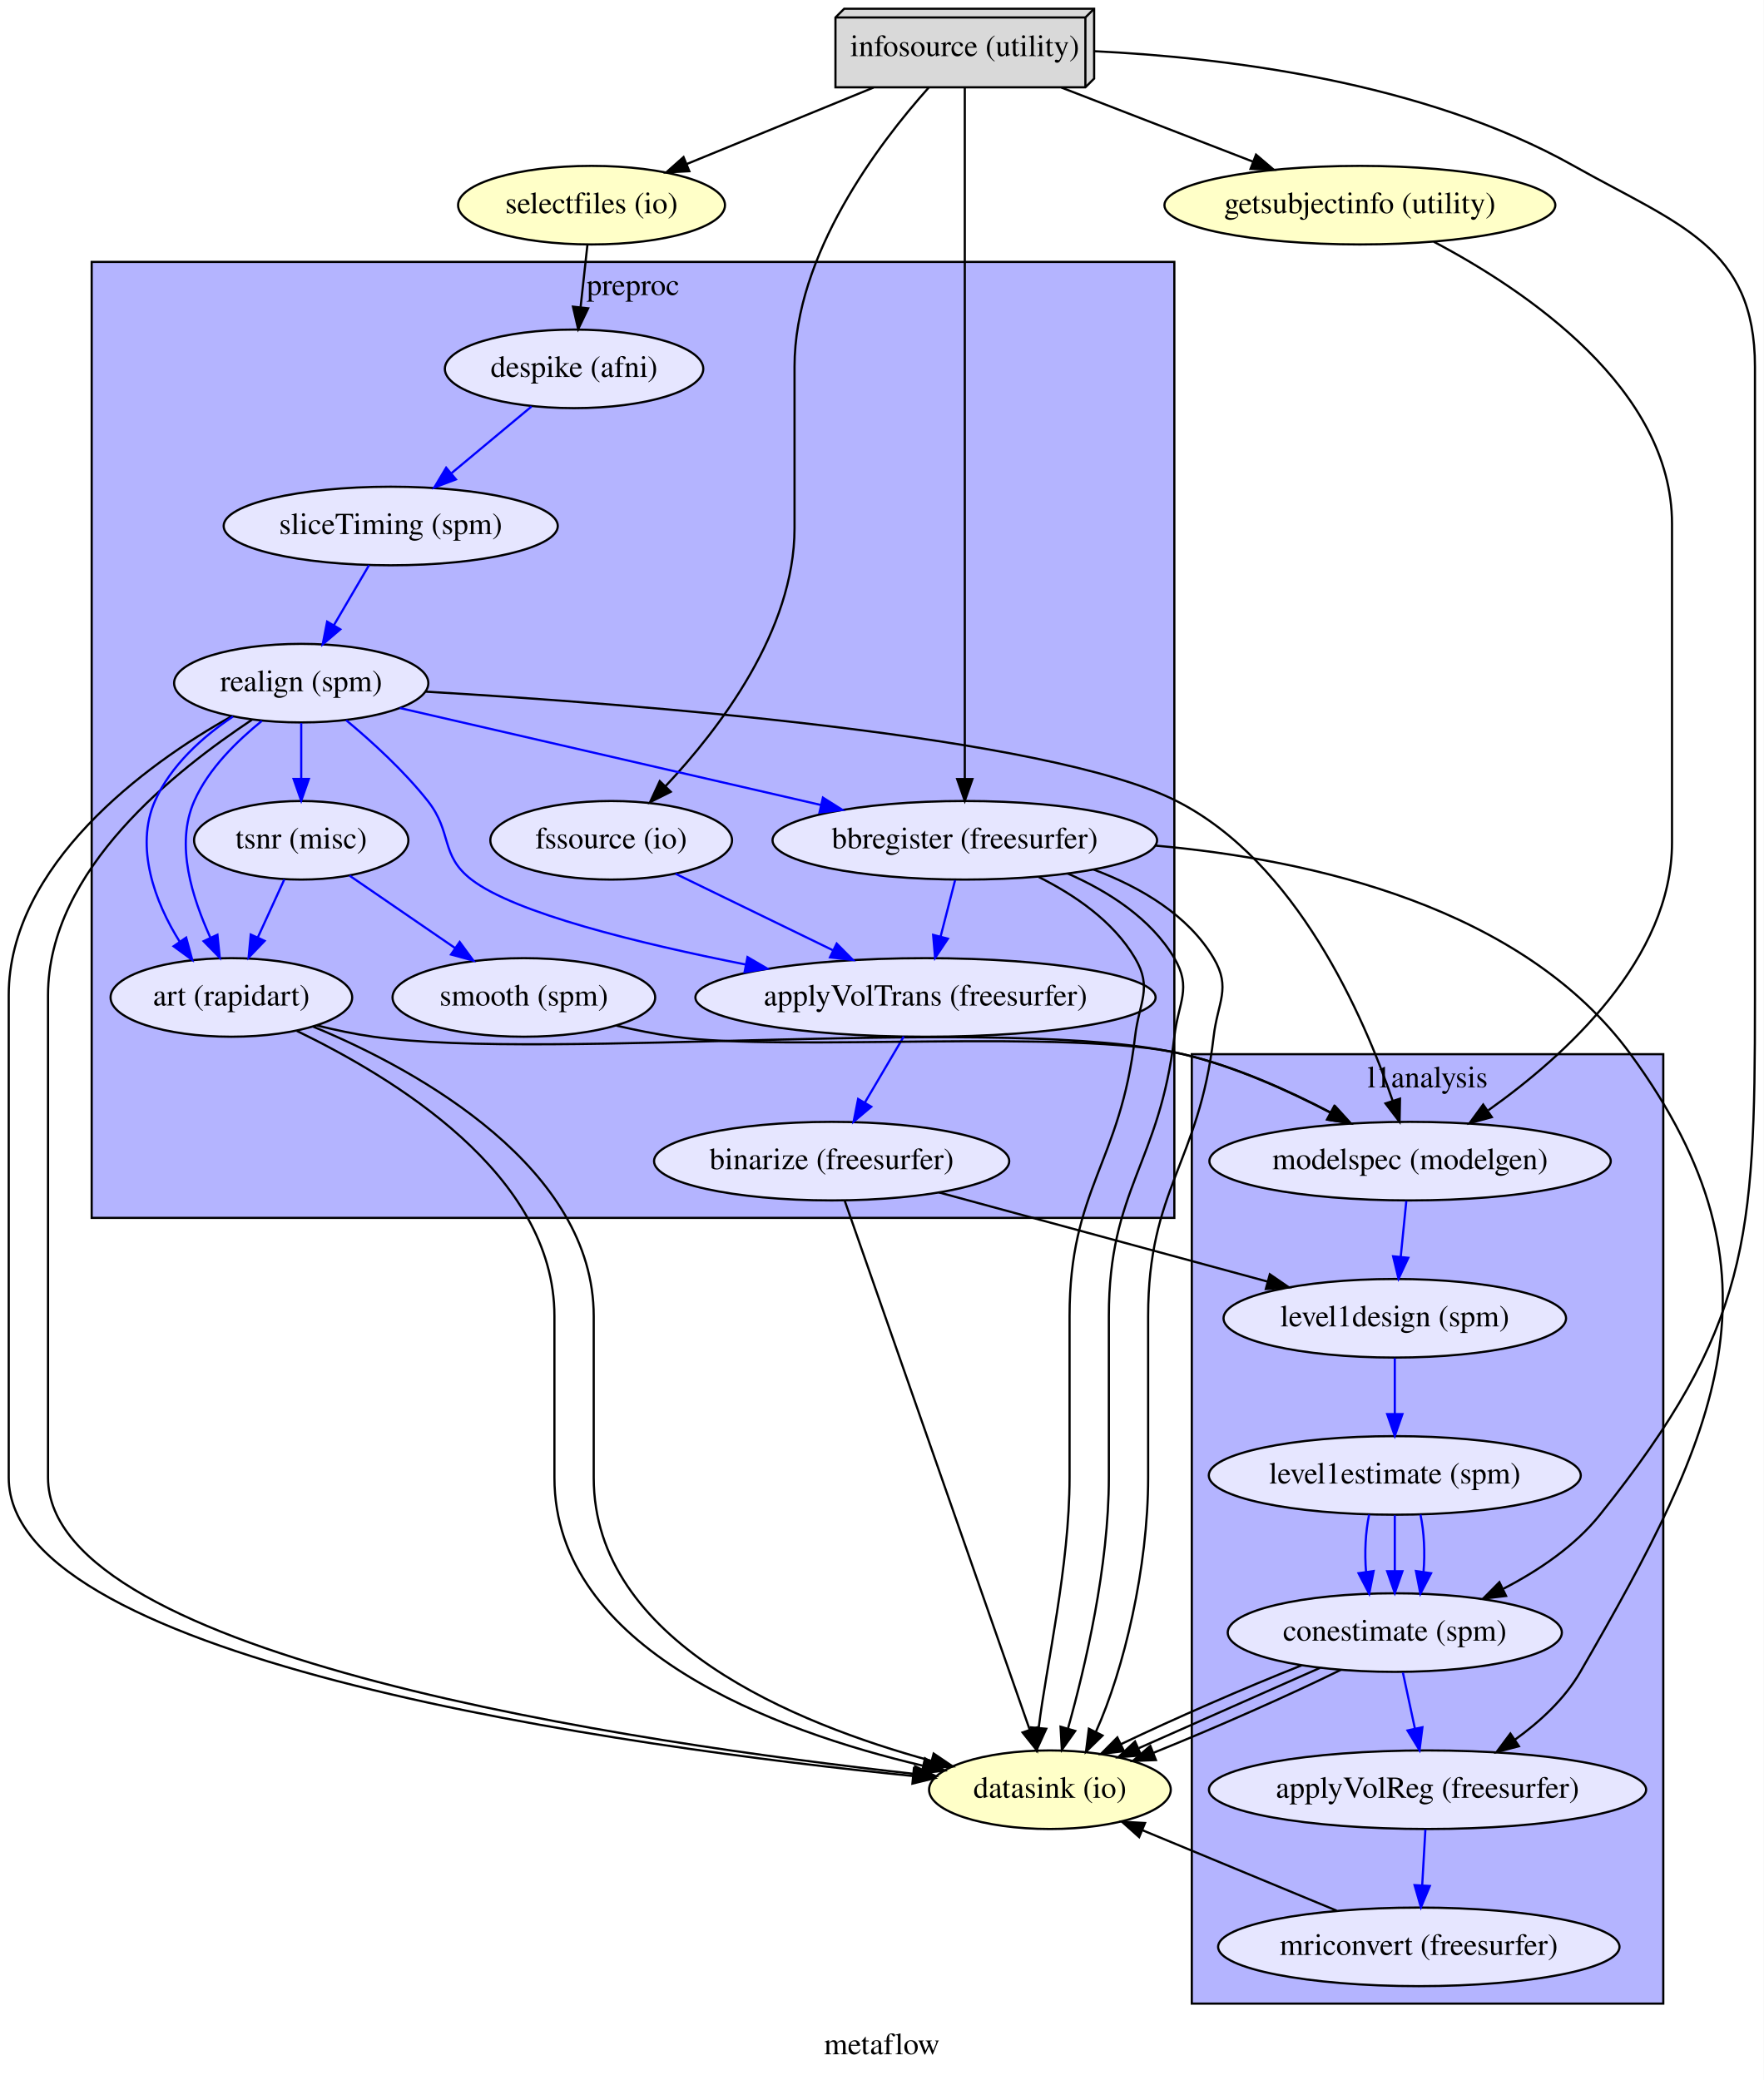
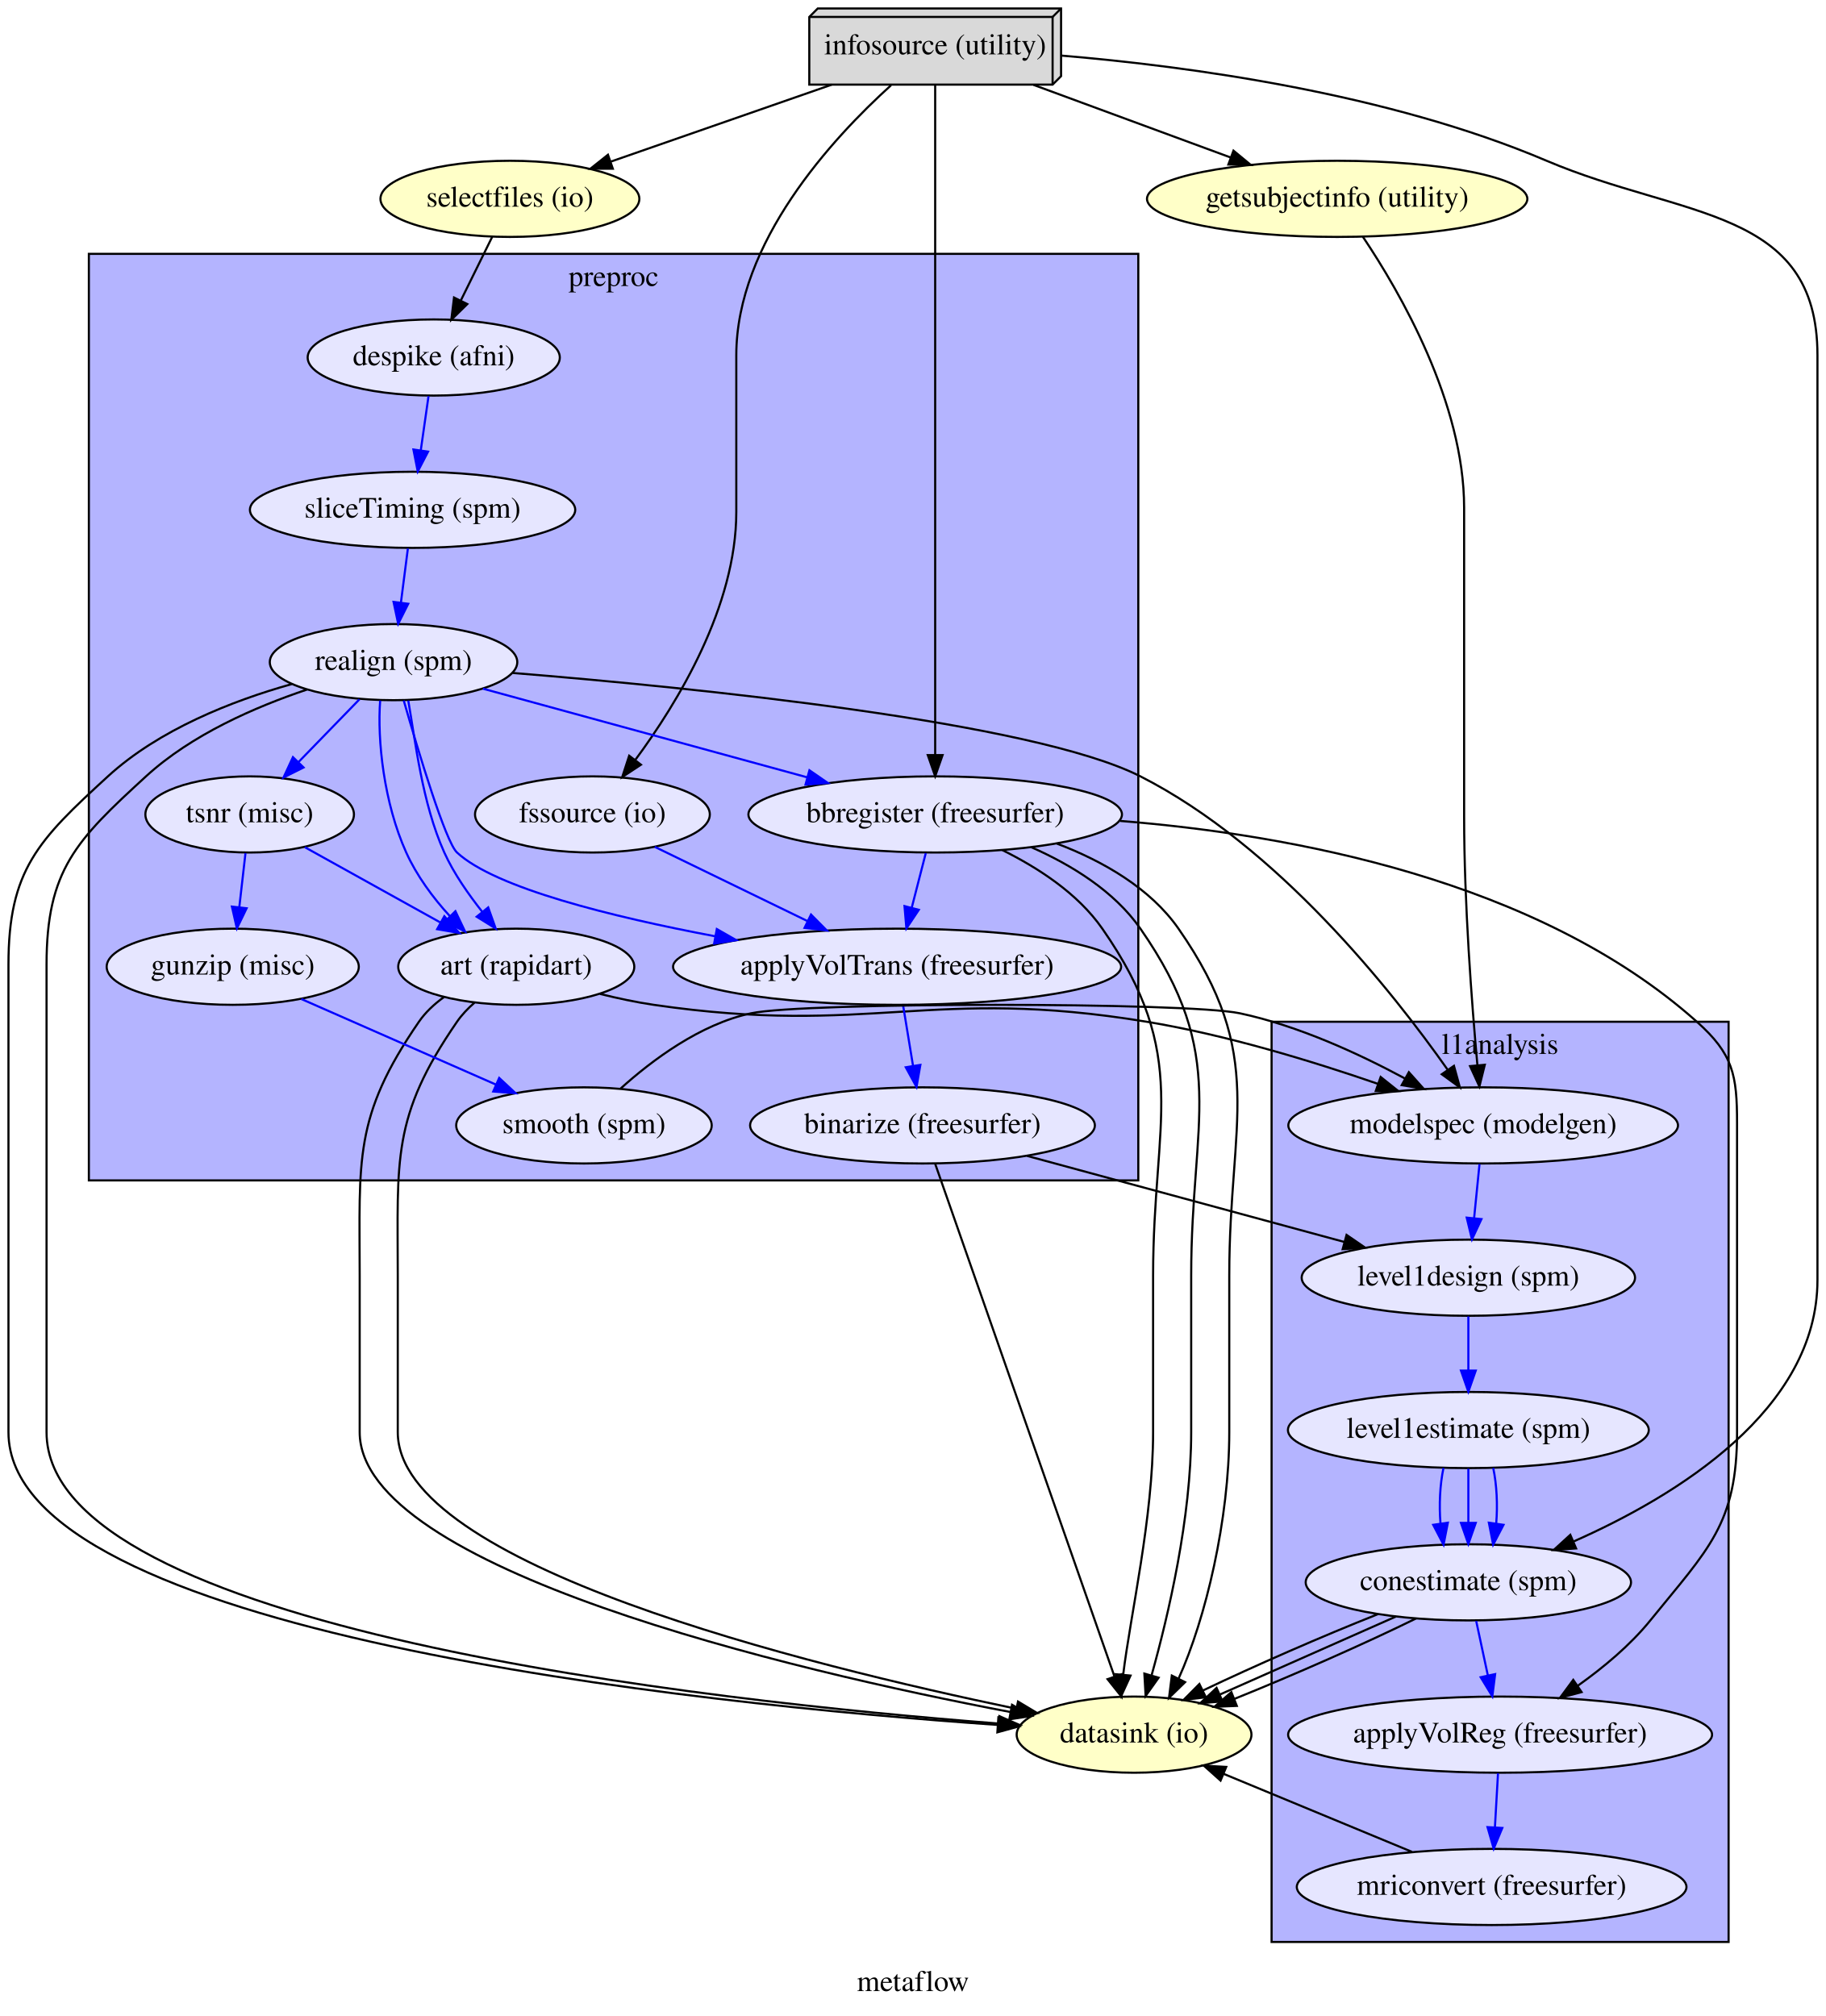
- <svg xmlns="http://www.w3.org/2000/svg" width="808pt" height="953pt" viewBox="0.00 0.00 808.00 953.00">
+ <svg xmlns="http://www.w3.org/2000/svg" width="863pt" height="953pt" viewBox="0.00 0.00 863.00 953.00">
  <g id="graph0" class="graph" transform="scale(1 1) rotate(0) translate(4 949)">
-     <polygon fill="white" stroke="none" points="-4,4 -4,-949 804,-949 804,4 -4,4" />
-     <text text-anchor="middle" x="400" y="-7.8" font-family="Times,serif" font-size="14.00">metaflow</text>
+     <polygon fill="white" stroke="none" points="-4,4 -4,-949 859,-949 859,4 -4,4" />
+     <text text-anchor="middle" x="427.5" y="-7.8" font-family="Times,serif" font-size="14.00">metaflow</text>
    <g id="clust1" class="cluster">
      <polygon fill="#b4b4ff" stroke="black" points="38,-391 38,-829 534,-829 534,-391 38,-391" />
      <text text-anchor="middle" x="286" y="-813.8" font-family="Times,serif" font-size="14.00">preproc</text>
    </g>
    <g id="clust2" class="cluster">
-       <polygon fill="#b4b4ff" stroke="black" points="542,-31 542,-466 758,-466 758,-31 542,-31" />
-       <text text-anchor="middle" x="650" y="-450.8" font-family="Times,serif" font-size="14.00">l1analysis</text>
+       <polygon fill="#b4b4ff" stroke="black" points="597,-31 597,-466 813,-466 813,-31 597,-31" />
+       <text text-anchor="middle" x="705" y="-450.8" font-family="Times,serif" font-size="14.00">l1analysis</text>
    </g>
    <g id="node1" class="node">
-       <polygon fill="#d9d9d9" stroke="black" points="497.25,-945 382.75,-945 378.75,-941 378.75,-909 493.25,-909 497.25,-913 497.25,-945" />
-       <polyline fill="none" stroke="black" points="493.25,-941 378.75,-941 " />
-       <polyline fill="none" stroke="black" points="493.25,-941 493.25,-909 " />
-       <polyline fill="none" stroke="black" points="493.25,-941 497.25,-945 " />
+       <polygon fill="#d9d9d9" stroke="black" points="497.5,-945 382.5,-945 378.5,-941 378.5,-909 493.5,-909 497.5,-913 497.5,-945" />
+       <polyline fill="none" stroke="black" points="493.5,-941 378.5,-941 " />
+       <polyline fill="none" stroke="black" points="493.5,-941 493.5,-909 " />
+       <polyline fill="none" stroke="black" points="493.5,-941 497.5,-945 " />
      <text text-anchor="middle" x="438" y="-923.3" font-family="Times,serif" font-size="14.00">infosource (utility)</text>
    </g>
    <g id="node2" class="node">
-       <ellipse fill="#ffffc8" stroke="black" cx="619" cy="-855" rx="89.538" ry="18" />
-       <text text-anchor="middle" x="619" y="-851.3" font-family="Times,serif" font-size="14.00">getsubjectinfo (utility)</text>
+       <ellipse fill="#ffffc8" stroke="black" cx="237" cy="-855" rx="61.189" ry="18" />
+       <text text-anchor="middle" x="237" y="-851.3" font-family="Times,serif" font-size="14.00">selectfiles (io)</text>
    </g>
    <g id="edge1" class="edge">
-       <path fill="none" stroke="black" d="M482.278,-908.876C508.866,-898.593 542.729,-885.497 570.103,-874.91" />
-       <polygon fill="black" stroke="black" points="571.428,-878.151 579.492,-871.279 568.903,-871.622 571.428,-878.151" />
+       <path fill="none" stroke="black" d="M389.087,-908.966C357.283,-897.89 316.023,-883.521 284.504,-872.544" />
+       <polygon fill="black" stroke="black" points="285.652,-869.237 275.057,-869.254 283.349,-875.848 285.652,-869.237" />
    </g>
    <g id="node3" class="node">
-       <ellipse fill="#ffffc8" stroke="black" cx="267" cy="-855" rx="61.142" ry="18" />
-       <text text-anchor="middle" x="267" y="-851.3" font-family="Times,serif" font-size="14.00">selectfiles (io)</text>
+       <ellipse fill="#ffffc8" stroke="black" cx="628" cy="-855" rx="89.885" ry="18" />
+       <text text-anchor="middle" x="628" y="-851.3" font-family="Times,serif" font-size="14.00">getsubjectinfo (utility)</text>
    </g>
    <g id="edge2" class="edge">
-       <path fill="none" stroke="black" d="M396.169,-908.876C370.191,-898.242 336.861,-884.598 310.565,-873.833" />
-       <polygon fill="black" stroke="black" points="311.802,-870.558 301.221,-870.009 309.15,-877.036 311.802,-870.558" />
+       <path fill="none" stroke="black" d="M484.479,-908.876C512.709,-898.476 548.751,-885.197 577.655,-874.548" />
+       <polygon fill="black" stroke="black" points="578.988,-877.787 587.162,-871.046 576.568,-871.219 578.988,-877.787" />
    </g>
    <g id="node8" class="node">
-       <ellipse fill="#e6e6ff" stroke="black" cx="438" cy="-564" rx="88.089" ry="18" />
+       <ellipse fill="#e6e6ff" stroke="black" cx="276" cy="-564" rx="55.491" ry="18" />
+       <text text-anchor="middle" x="276" y="-560.3" font-family="Times,serif" font-size="14.00">fssource (io)</text>
+     </g>
+     <g id="edge25" class="edge">
+       <path fill="none" stroke="black" d="M417.138,-908.692C389.445,-883.643 344,-834.401 344,-781 344,-781 344,-781 344,-707 344,-662.357 316.322,-616.88 296.283,-589.803" />
+       <polygon fill="black" stroke="black" points="298.937,-587.512 290.09,-581.683 293.371,-591.757 298.937,-587.512" />
+     </g>
+     <g id="node12" class="node">
+       <ellipse fill="#e6e6ff" stroke="black" cx="438" cy="-564" rx="88.284" ry="18" />
      <text text-anchor="middle" x="438" y="-560.3" font-family="Times,serif" font-size="14.00">bbregister (freesurfer)</text>
    </g>
-     <g id="edge38" class="edge">
+     <g id="edge24" class="edge">
      <path fill="none" stroke="black" d="M438,-908.591C438,-881.368 438,-827.068 438,-781 438,-781 438,-781 438,-707 438,-666.996 438,-620.653 438,-592.08" />
      <polygon fill="black" stroke="black" points="441.5,-592.049 438,-582.049 434.5,-592.049 441.5,-592.049" />
    </g>
+     <g id="node19" class="node">
+       <ellipse fill="#e6e6ff" stroke="black" cx="690" cy="-201" rx="76.887" ry="18" />
+       <text text-anchor="middle" x="690" y="-197.3" font-family="Times,serif" font-size="14.00">conestimate (spm)</text>
+     </g>
+     <g id="edge23" class="edge">
+       <path fill="none" stroke="black" d="M497.758,-922.711C557.784,-917.669 651.899,-904.955 727,-873 791.466,-845.57 855,-851.059 855,-781 855,-781 855,-781 855,-344 855,-282.527 788.389,-241.845 739.813,-220.351" />
+       <polygon fill="black" stroke="black" points="740.934,-217.023 730.364,-216.307 738.18,-223.459 740.934,-217.023" />
+     </g>
+     <g id="node5" class="node">
+       <ellipse fill="#e6e6ff" stroke="black" cx="201" cy="-780" rx="59.59" ry="18" />
+       <text text-anchor="middle" x="201" y="-776.3" font-family="Times,serif" font-size="14.00">despike (afni)</text>
+     </g>
+     <g id="edge43" class="edge">
+       <path fill="none" stroke="black" d="M228.65,-837.069C224.243,-828.132 218.74,-816.972 213.806,-806.968" />
+       <polygon fill="black" stroke="black" points="216.866,-805.26 209.304,-797.839 210.588,-808.356 216.866,-805.26" />
+     </g>
+     <g id="node16" class="node">
+       <ellipse fill="#e6e6ff" stroke="black" cx="697" cy="-417" rx="92.084" ry="18" />
+       <text text-anchor="middle" x="697" y="-413.3" font-family="Times,serif" font-size="14.00">modelspec (modelgen)</text>
+     </g>
+     <g id="edge44" class="edge">
+       <path fill="none" stroke="black" d="M640.142,-837.086C657.674,-810.953 688,-758.583 688,-709 688,-709 688,-709 688,-563 688,-522.072 691.616,-474.771 694.264,-445.62" />
+       <polygon fill="black" stroke="black" points="697.775,-445.671 695.222,-435.388 690.805,-445.018 697.775,-445.671" />
+     </g>
+     <g id="node4" class="node">
+       <ellipse fill="#ffffc8" stroke="black" cx="532" cy="-129" rx="55.491" ry="18" />
+       <text text-anchor="middle" x="532" y="-125.3" font-family="Times,serif" font-size="14.00">datasink (io)</text>
+     </g>
+     <g id="node6" class="node">
+       <ellipse fill="#e6e6ff" stroke="black" cx="191" cy="-708" rx="76.887" ry="18" />
+       <text text-anchor="middle" x="191" y="-704.3" font-family="Times,serif" font-size="14.00">sliceTiming (spm)</text>
+     </g>
+     <g id="edge3" class="edge">
+       <path fill="none" stroke="#0000ff" d="M198.528,-761.697C197.426,-753.983 196.102,-744.712 194.873,-736.112" />
+       <polygon fill="#0000ff" stroke="#0000ff" points="198.323,-735.509 193.443,-726.104 191.393,-736.499 198.323,-735.509" />
+     </g>
+     <g id="node7" class="node">
+       <ellipse fill="#e6e6ff" stroke="black" cx="182" cy="-636" rx="58.49" ry="18" />
+       <text text-anchor="middle" x="182" y="-632.3" font-family="Times,serif" font-size="14.00">realign (spm)</text>
+     </g>
+     <g id="edge4" class="edge">
+       <path fill="none" stroke="#0000ff" d="M188.775,-689.697C187.783,-681.983 186.592,-672.712 185.486,-664.112" />
+       <polygon fill="#0000ff" stroke="#0000ff" points="188.946,-663.576 184.199,-654.104 182.003,-664.469 188.946,-663.576" />
+     </g>
+     <g id="edge35" class="edge">
+       <path fill="none" stroke="black" d="M133.863,-625.612C105.626,-617.694 71.063,-604.04 47,-582 14.013,-551.786 0,-537.732 0,-493 0,-493 0,-493 0,-272 0,-176.999 325.457,-143.516 467.314,-133.613" />
+       <polygon fill="black" stroke="black" points="467.871,-137.083 477.611,-132.913 467.396,-130.099 467.871,-137.083" />
+     </g>
+     <g id="edge36" class="edge">
+       <path fill="none" stroke="black" d="M141.038,-623.012C116.697,-614.826 86.613,-601.796 65,-582 32.013,-551.786 18,-537.732 18,-493 18,-493 18,-493 18,-272 18,-178.949 330.23,-144.917 468.045,-134.253" />
+       <polygon fill="black" stroke="black" points="468.349,-137.74 478.057,-133.495 467.821,-130.76 468.349,-137.74" />
+     </g>
+     <g id="node9" class="node">
+       <ellipse fill="#e6e6ff" stroke="black" cx="114" cy="-564" rx="49.291" ry="18" />
+       <text text-anchor="middle" x="114" y="-560.3" font-family="Times,serif" font-size="14.00">tsnr (misc)</text>
+     </g>
+     <g id="edge7" class="edge">
+       <path fill="none" stroke="#0000ff" d="M165.885,-618.411C157.332,-609.606 146.667,-598.628 137.236,-588.919" />
+       <polygon fill="#0000ff" stroke="#0000ff" points="139.478,-586.204 129.999,-581.47 134.457,-591.082 139.478,-586.204" />
+     </g>
+     <g id="node10" class="node">
+       <ellipse fill="#e6e6ff" stroke="black" cx="240" cy="-492" rx="55.79" ry="18" />
+       <text text-anchor="middle" x="240" y="-488.3" font-family="Times,serif" font-size="14.00">art (rapidart)</text>
+     </g>
+     <g id="edge8" class="edge">
+       <path fill="none" stroke="#0000ff" d="M175.687,-617.852C174.24,-599.358 177.421,-569.419 188,-546 192.905,-535.143 200.59,-524.638 208.66,-515.884" />
+       <polygon fill="#0000ff" stroke="#0000ff" points="211.245,-518.247 215.791,-508.677 206.269,-513.324 211.245,-518.247" />
+     </g>
+     <g id="edge9" class="edge">
+       <path fill="none" stroke="#0000ff" d="M188.954,-617.852C192.24,-599.358 195.421,-569.419 206,-546 210.536,-535.958 217.452,-526.217 223.987,-517.884" />
+       <polygon fill="#0000ff" stroke="#0000ff" points="226.742,-520.044 230.294,-510.062 221.293,-515.65 226.742,-520.044" />
+     </g>
+     <g id="edge5" class="edge">
+       <path fill="none" stroke="#0000ff" d="M224.273,-623.441C266.037,-612.021 330.335,-594.44 377.503,-581.542" />
+       <polygon fill="#0000ff" stroke="#0000ff" points="378.571,-584.879 387.294,-578.865 376.725,-578.127 378.571,-584.879" />
+     </g>
+     <g id="node13" class="node">
+       <ellipse fill="#e6e6ff" stroke="black" cx="420" cy="-492" rx="105.881" ry="18" />
+       <text text-anchor="middle" x="420" y="-488.3" font-family="Times,serif" font-size="14.00">applyVolTrans (freesurfer)</text>
+     </g>
+     <g id="edge6" class="edge">
+       <path fill="none" stroke="#0000ff" d="M186.823,-617.851C193.833,-593.43 206.589,-551.016 212,-546 230.088,-529.23 285.089,-515.632 333.989,-506.409" />
+       <polygon fill="#0000ff" stroke="#0000ff" points="334.795,-509.82 343.995,-504.566 333.527,-502.936 334.795,-509.82" />
+     </g>
+     <g id="edge30" class="edge">
+       <path fill="none" stroke="black" d="M238.352,-630.883C324.486,-623.868 484.245,-607.8 535,-582 599.736,-549.093 654.091,-480.442 680.257,-443.25" />
+       <polygon fill="black" stroke="black" points="683.19,-445.162 685.998,-434.946 677.432,-441.181 683.19,-445.162" />
+     </g>
+     <g id="edge10" class="edge">
+       <path fill="none" stroke="#0000ff" d="M305.488,-548.666C326.244,-538.576 354.343,-524.917 377.511,-513.654" />
+       <polygon fill="#0000ff" stroke="#0000ff" points="379.311,-516.671 386.775,-509.151 376.251,-510.375 379.311,-516.671" />
+     </g>
+     <g id="edge11" class="edge">
+       <path fill="none" stroke="#0000ff" d="M140.107,-548.496C158.61,-538.217 183.668,-524.296 204.057,-512.968" />
+       <polygon fill="#0000ff" stroke="#0000ff" points="206.015,-515.884 213.057,-507.968 202.615,-509.765 206.015,-515.884" />
+     </g>
    <g id="node11" class="node">
-       <ellipse fill="#e6e6ff" stroke="black" cx="276" cy="-564" rx="55.368" ry="18" />
-       <text text-anchor="middle" x="276" y="-560.3" font-family="Times,serif" font-size="14.00">fssource (io)</text>
-     </g>
-     <g id="edge39" class="edge">
-       <path fill="none" stroke="black" d="M421.458,-908.854C398.562,-883.236 360,-832.453 360,-781 360,-781 360,-781 360,-707 360,-660.074 325.599,-615.054 300.826,-588.719" />
-       <polygon fill="black" stroke="black" points="303.287,-586.228 293.814,-581.482 298.26,-591.1 303.287,-586.228" />
-     </g>
-     <g id="node18" class="node">
-       <ellipse fill="#e6e6ff" stroke="black" cx="635" cy="-201" rx="76.539" ry="18" />
-       <text text-anchor="middle" x="635" y="-197.3" font-family="Times,serif" font-size="14.00">conestimate (spm)</text>
+       <ellipse fill="#e6e6ff" stroke="black" cx="106" cy="-492" rx="59.59" ry="18" />
+       <text text-anchor="middle" x="106" y="-488.3" font-family="Times,serif" font-size="14.00">gunzip (misc)</text>
+     </g>
+     <g id="edge12" class="edge">
+       <path fill="none" stroke="#0000ff" d="M112.022,-545.697C111.141,-537.983 110.081,-528.712 109.099,-520.112" />
+       <polygon fill="#0000ff" stroke="#0000ff" points="112.568,-519.642 107.955,-510.104 105.613,-520.437 112.568,-519.642" />
    </g>
    <g id="edge37" class="edge">
-       <path fill="none" stroke="black" d="M497.269,-925.542C556.445,-922.702 648.24,-911.665 717,-873 765.001,-846.008 800,-836.07 800,-781 800,-781 800,-781 800,-491 800,-381.467 797.431,-340.526 729,-255 717.455,-240.57 700.85,-229.392 684.8,-221.101" />
-       <polygon fill="black" stroke="black" points="685.979,-217.783 675.456,-216.551 682.914,-224.076 685.979,-217.783" />
-     </g>
-     <g id="node15" class="node">
-       <ellipse fill="#e6e6ff" stroke="black" cx="642" cy="-417" rx="91.939" ry="18" />
-       <text text-anchor="middle" x="642" y="-413.3" font-family="Times,serif" font-size="14.00">modelspec (modelgen)</text>
-     </g>
-     <g id="edge36" class="edge">
-       <path fill="none" stroke="black" d="M652.889,-838.22C695.176,-815.913 762,-770.873 762,-709 762,-709 762,-709 762,-563 762,-509.682 713.248,-465.424 677.892,-440.338" />
-       <polygon fill="black" stroke="black" points="679.452,-437.163 669.23,-434.379 675.485,-442.93 679.452,-437.163" />
-     </g>
-     <g id="node5" class="node">
-       <ellipse fill="#e6e6ff" stroke="black" cx="259" cy="-780" rx="59.194" ry="18" />
-       <text text-anchor="middle" x="259" y="-776.3" font-family="Times,serif" font-size="14.00">despike (afni)</text>
-     </g>
-     <g id="edge22" class="edge">
-       <path fill="none" stroke="black" d="M265.104,-836.7C264.178,-828.245 263.04,-817.869 262,-808.373" />
-       <polygon fill="black" stroke="black" points="265.451,-807.735 260.882,-798.176 258.493,-808.498 265.451,-807.735" />
-     </g>
-     <g id="node4" class="node">
-       <ellipse fill="#ffffc8" stroke="black" cx="477" cy="-129" rx="55.368" ry="18" />
-       <text text-anchor="middle" x="477" y="-125.3" font-family="Times,serif" font-size="14.00">datasink (io)</text>
-     </g>
-     <g id="node6" class="node">
-       <ellipse fill="#e6e6ff" stroke="black" cx="175" cy="-708" rx="76.539" ry="18" />
-       <text text-anchor="middle" x="175" y="-704.3" font-family="Times,serif" font-size="14.00">sliceTiming (spm)</text>
-     </g>
-     <g id="edge3" class="edge">
-       <path fill="none" stroke="#0000ff" d="M239.518,-762.765C228.649,-753.708 214.925,-742.27 202.931,-732.276" />
-       <polygon fill="#0000ff" stroke="#0000ff" points="204.883,-729.346 194.96,-725.633 200.402,-734.724 204.883,-729.346" />
-     </g>
-     <g id="node7" class="node">
-       <ellipse fill="#e6e6ff" stroke="black" cx="134" cy="-636" rx="58.242" ry="18" />
-       <text text-anchor="middle" x="134" y="-632.3" font-family="Times,serif" font-size="14.00">realign (spm)</text>
-     </g>
-     <g id="edge4" class="edge">
-       <path fill="none" stroke="#0000ff" d="M165.075,-690.055C160.24,-681.801 154.325,-671.701 148.958,-662.538" />
-       <polygon fill="#0000ff" stroke="#0000ff" points="151.908,-660.649 143.834,-653.789 145.868,-664.187 151.908,-660.649" />
-     </g>
-     <g id="edge23" class="edge">
-       <path fill="none" stroke="black" d="M102.281,-620.885C62.487,-598.817 0,-552.447 0,-493 0,-493 0,-493 0,-272 0,-187.264 284.488,-148.341 414.118,-135.302" />
-       <polygon fill="black" stroke="black" points="414.691,-138.763 424.3,-134.299 414.005,-131.796 414.691,-138.763" />
-     </g>
-     <g id="edge24" class="edge">
-       <path fill="none" stroke="black" d="M111.373,-619.194C77.418,-596.503 18,-550.969 18,-493 18,-493 18,-493 18,-272 18,-189.311 288.913,-150.248 414.533,-136.292" />
-       <polygon fill="black" stroke="black" points="415.213,-139.739 424.774,-135.175 414.453,-132.78 415.213,-139.739" />
-     </g>
-     <g id="edge5" class="edge">
-       <path fill="none" stroke="#0000ff" d="M179.184,-624.596C230.234,-612.841 313.788,-593.602 372.106,-580.173" />
-       <polygon fill="#0000ff" stroke="#0000ff" points="373.004,-583.558 381.963,-577.903 371.433,-576.736 373.004,-583.558" />
-     </g>
-     <g id="node9" class="node">
-       <ellipse fill="#e6e6ff" stroke="black" cx="134" cy="-564" rx="49.094" ry="18" />
-       <text text-anchor="middle" x="134" y="-560.3" font-family="Times,serif" font-size="14.00">tsnr (misc)</text>
-     </g>
-     <g id="edge7" class="edge">
-       <path fill="none" stroke="#0000ff" d="M134,-617.697C134,-609.983 134,-600.712 134,-592.112" />
-       <polygon fill="#0000ff" stroke="#0000ff" points="137.5,-592.104 134,-582.104 130.5,-592.104 137.5,-592.104" />
-     </g>
-     <g id="node10" class="node">
-       <ellipse fill="#e6e6ff" stroke="black" cx="102" cy="-492" rx="55.344" ry="18" />
-       <text text-anchor="middle" x="102" y="-488.3" font-family="Times,serif" font-size="14.00">art (rapidart)</text>
-     </g>
-     <g id="edge8" class="edge">
-       <path fill="none" stroke="#0000ff" d="M102.732,-620.698C88.77,-611.433 74.098,-598.101 67,-582 57.737,-560.987 66.871,-535.756 78.333,-517.533" />
-       <polygon fill="#0000ff" stroke="#0000ff" points="81.284,-519.42 84.076,-509.2 75.52,-515.448 81.284,-519.42" />
-     </g>
-     <g id="edge9" class="edge">
-       <path fill="none" stroke="#0000ff" d="M115.948,-618.7C104.759,-609.559 91.603,-596.978 85,-582 76.07,-561.742 84.239,-537.564 92.317,-519.524" />
-       <polygon fill="#0000ff" stroke="#0000ff" points="95.613,-520.738 96.686,-510.197 89.274,-517.768 95.613,-520.738" />
-     </g>
-     <g id="node12" class="node">
-       <ellipse fill="#e6e6ff" stroke="black" cx="420" cy="-492" rx="105.411" ry="18" />
-       <text text-anchor="middle" x="420" y="-488.3" font-family="Times,serif" font-size="14.00">applyVolTrans (freesurfer)</text>
-     </g>
-     <g id="edge6" class="edge">
-       <path fill="none" stroke="#0000ff" d="M154.605,-619.004C166.448,-609.156 181.09,-595.806 192,-582 203.348,-567.639 197.502,-557.173 212,-546 231.882,-530.677 288.441,-516.804 337.568,-507.098" />
-       <polygon fill="#0000ff" stroke="#0000ff" points="338.451,-510.492 347.602,-505.152 337.118,-503.62 338.451,-510.492" />
-     </g>
-     <g id="edge31" class="edge">
-       <path fill="none" stroke="black" d="M191.003,-632.107C286.955,-626.474 476.041,-611.878 535,-582 589.979,-554.139 620.751,-483.487 634.029,-444.626" />
-       <polygon fill="black" stroke="black" points="637.387,-445.616 637.174,-435.023 630.735,-443.437 637.387,-445.616" />
-     </g>
-     <g id="edge28" class="edge">
-       <path fill="none" stroke="black" d="M471.905,-547.168C488.206,-538.995 505.936,-527.051 516,-510 524.132,-496.221 517.838,-489.894 516,-474 509.289,-415.956 486,-404.431 486,-346 486,-346 486,-346 486,-272 486,-231.502 475.27,-185.632 471.848,-157.258" />
-       <polygon fill="black" stroke="black" points="475.332,-156.925 470.932,-147.287 468.362,-157.566 475.332,-156.925" />
-     </g>
-     <g id="edge29" class="edge">
-       <path fill="none" stroke="black" d="M485.169,-548.767C503.784,-540.58 523.259,-528.199 534,-510 542.132,-496.221 535.838,-489.894 534,-474 527.289,-415.956 504,-404.431 504,-346 504,-346 504,-346 504,-272 504,-231.502 493.27,-185.632 485.338,-157.258" />
-       <polygon fill="black" stroke="black" points="488.597,-155.926 482.464,-147.287 481.871,-157.865 488.597,-155.926" />
-     </g>
-     <g id="edge30" class="edge">
-       <path fill="none" stroke="black" d="M497.081,-550.575C518.75,-542.442 540.437,-529.593 552,-510 560.132,-496.221 553.838,-489.894 552,-474 545.289,-415.956 522,-404.431 522,-346 522,-346 522,-346 522,-272 522,-230.696 510.839,-183.805 498.084,-155.585" />
-       <polygon fill="black" stroke="black" points="501.112,-153.814 493.522,-146.422 494.846,-156.934 501.112,-153.814" />
-     </g>
-     <g id="edge10" class="edge">
+       <path fill="none" stroke="black" d="M205.844,-477.664C201.238,-474.365 197.077,-470.47 194,-466 162.946,-420.89 166,-400.766 166,-346 166,-346 166,-346 166,-272 166,-207.447 370.078,-159.334 473.528,-139.703" />
+       <polygon fill="black" stroke="black" points="474.329,-143.113 483.516,-137.837 473.044,-136.233 474.329,-143.113" />
+     </g>
+     <g id="edge38" class="edge">
+       <path fill="none" stroke="black" d="M220.239,-475.001C217.17,-472.324 214.286,-469.321 212,-466 180.946,-420.89 184,-400.766 184,-346 184,-346 184,-346 184,-272 184,-209.108 377.715,-161.82 476.156,-141.274" />
+       <polygon fill="black" stroke="black" points="477.151,-144.642 486.237,-139.193 475.736,-137.787 477.151,-144.642" />
+     </g>
+     <g id="edge32" class="edge">
+       <path fill="none" stroke="black" d="M279.588,-479.159C287.913,-477.09 296.69,-475.214 305,-474 407.528,-459.022 435.77,-482.892 538,-466 575.351,-459.828 616.211,-447.362 647.156,-436.681" />
+       <polygon fill="black" stroke="black" points="648.56,-439.898 656.838,-433.286 646.244,-433.292 648.56,-439.898" />
+     </g>
+     <g id="node14" class="node">
+       <ellipse fill="#e6e6ff" stroke="black" cx="272" cy="-417" rx="60.389" ry="18" />
+       <text text-anchor="middle" x="272" y="-413.3" font-family="Times,serif" font-size="14.00">smooth (spm)</text>
+     </g>
+     <g id="edge13" class="edge">
+       <path fill="none" stroke="#0000ff" d="M138.401,-476.752C164.679,-465.195 201.902,-448.826 230.385,-436.301" />
+       <polygon fill="#0000ff" stroke="#0000ff" points="231.936,-439.442 239.681,-432.212 229.118,-433.034 231.936,-439.442" />
+     </g>
+     <g id="edge40" class="edge">
+       <path fill="none" stroke="black" d="M469.722,-547.165C486.4,-538.877 505.27,-526.853 517,-510 559.081,-449.537 541,-419.665 541,-346 541,-346 541,-346 541,-272 541,-231.502 530.27,-185.632 526.848,-157.258" />
+       <polygon fill="black" stroke="black" points="530.332,-156.925 525.932,-147.287 523.362,-157.566 530.332,-156.925" />
+     </g>
+     <g id="edge41" class="edge">
+       <path fill="none" stroke="black" d="M483.391,-548.524C502.262,-540.211 522.613,-527.799 535,-510 577.081,-449.537 559,-419.665 559,-346 559,-346 559,-346 559,-272 559,-231.502 548.27,-185.632 540.338,-157.258" />
+       <polygon fill="black" stroke="black" points="543.597,-155.926 537.464,-147.287 536.871,-157.865 543.597,-155.926" />
+     </g>
+     <g id="edge42" class="edge">
+       <path fill="none" stroke="black" d="M495.508,-550.228C517.34,-541.941 539.736,-529.059 553,-510 595.081,-449.537 577,-419.665 577,-346 577,-346 577,-346 577,-272 577,-230.696 565.839,-183.805 553.084,-155.585" />
+       <polygon fill="black" stroke="black" points="556.112,-153.814 548.522,-146.422 549.846,-156.934 556.112,-153.814" />
+     </g>
+     <g id="edge14" class="edge">
      <path fill="none" stroke="#0000ff" d="M433.551,-545.697C431.545,-537.898 429.131,-528.509 426.899,-519.829" />
      <polygon fill="#0000ff" stroke="#0000ff" points="430.278,-518.918 424.398,-510.104 423.499,-520.661 430.278,-518.918" />
    </g>
-     <g id="node19" class="node">
-       <ellipse fill="#e6e6ff" stroke="black" cx="650" cy="-129" rx="100.137" ry="18" />
-       <text text-anchor="middle" x="650" y="-125.3" font-family="Times,serif" font-size="14.00">applyVolReg (freesurfer)</text>
-     </g>
-     <g id="edge35" class="edge">
-       <path fill="none" stroke="black" d="M525.553,-561.548C596.9,-555.16 693.636,-533.5 743,-466 817.492,-364.14 783.091,-292.289 720,-183 712.825,-170.571 701.46,-160.116 689.957,-151.863" />
-       <polygon fill="black" stroke="black" points="691.864,-148.928 681.614,-146.247 687.955,-154.735 691.864,-148.928" />
-     </g>
-     <g id="edge11" class="edge">
-       <path fill="none" stroke="#0000ff" d="M126.254,-546.055C122.613,-538.091 118.188,-528.411 114.119,-519.51" />
-       <polygon fill="#0000ff" stroke="#0000ff" points="117.238,-517.915 109.897,-510.275 110.872,-520.825 117.238,-517.915" />
-     </g>
-     <g id="node14" class="node">
-       <ellipse fill="#e6e6ff" stroke="black" cx="236" cy="-492" rx="60.167" ry="18" />
-       <text text-anchor="middle" x="236" y="-488.3" font-family="Times,serif" font-size="14.00">smooth (spm)</text>
-     </g>
-     <g id="edge12" class="edge">
-       <path fill="none" stroke="#0000ff" d="M156.132,-547.811C170.271,-538.108 188.824,-525.376 204.489,-514.625" />
-       <polygon fill="#0000ff" stroke="#0000ff" points="206.584,-517.432 212.849,-508.888 202.623,-511.661 206.584,-517.432" />
-     </g>
-     <g id="edge25" class="edge">
-       <path fill="none" stroke="black" d="M131.969,-476.681C175.371,-455.599 250,-411.487 250,-346 250,-346 250,-346 250,-272 250,-193.163 351.337,-155.82 418.68,-140.036" />
-       <polygon fill="black" stroke="black" points="419.774,-143.378 428.764,-137.773 418.241,-136.548 419.774,-143.378" />
+     <g id="node20" class="node">
+       <ellipse fill="#e6e6ff" stroke="black" cx="705" cy="-129" rx="100.182" ry="18" />
+       <text text-anchor="middle" x="705" y="-125.3" font-family="Times,serif" font-size="14.00">applyVolReg (freesurfer)</text>
+     </g>
+     <g id="edge34" class="edge">
+       <path fill="none" stroke="black" d="M525.39,-560.935C605.456,-554.542 722.656,-533.229 798,-466 815.119,-450.724 817,-440.944 817,-418 817,-418 817,-418 817,-272 817,-228.449 803.406,-216.847 776,-183 766.497,-171.264 753.842,-160.735 741.849,-152.213" />
+       <polygon fill="black" stroke="black" points="743.521,-149.117 733.288,-146.374 739.577,-154.9 743.521,-149.117" />
+     </g>
+     <g id="node15" class="node">
+       <ellipse fill="#e6e6ff" stroke="black" cx="432" cy="-417" rx="81.486" ry="18" />
+       <text text-anchor="middle" x="432" y="-413.3" font-family="Times,serif" font-size="14.00">binarize (freesurfer)</text>
+     </g>
+     <g id="edge15" class="edge">
+       <path fill="none" stroke="#0000ff" d="M422.844,-473.7C424.249,-465.154 425.976,-454.645 427.551,-445.067" />
+       <polygon fill="#0000ff" stroke="#0000ff" points="431.008,-445.611 429.177,-435.176 424.101,-444.476 431.008,-445.611" />
+     </g>
+     <g id="edge31" class="edge">
+       <path fill="none" stroke="black" d="M289.25,-434.36C304.115,-447.775 326.927,-464.891 351,-470 376.108,-475.328 556.892,-475.328 582,-470 609.472,-464.17 638.164,-450.96 660.016,-439.188" />
+       <polygon fill="black" stroke="black" points="661.88,-442.157 668.939,-434.256 658.494,-436.03 661.88,-442.157" />
+     </g>
+     <g id="edge39" class="edge">
+       <path fill="none" stroke="black" d="M437.956,-398.966C454.735,-350.979 502.484,-214.414 522.737,-156.491" />
+       <polygon fill="black" stroke="black" points="526.078,-157.54 526.075,-146.945 519.471,-155.229 526.078,-157.54" />
+     </g>
+     <g id="node17" class="node">
+       <ellipse fill="#e6e6ff" stroke="black" cx="690" cy="-345" rx="78.786" ry="18" />
+       <text text-anchor="middle" x="690" y="-341.3" font-family="Times,serif" font-size="14.00">level1design (spm)</text>
+     </g>
+     <g id="edge33" class="edge">
+       <path fill="none" stroke="black" d="M481.44,-402.586C524.243,-390.973 586.219,-374.158 631.485,-361.876" />
+       <polygon fill="black" stroke="black" points="632.431,-365.246 641.165,-359.25 630.598,-358.49 632.431,-365.246" />
+     </g>
+     <g id="edge16" class="edge">
+       <path fill="none" stroke="#0000ff" d="M695.27,-398.697C694.498,-390.983 693.571,-381.712 692.711,-373.112" />
+       <polygon fill="#0000ff" stroke="#0000ff" points="696.188,-372.706 691.71,-363.104 689.223,-373.403 696.188,-372.706" />
+     </g>
+     <g id="node18" class="node">
+       <ellipse fill="#e6e6ff" stroke="black" cx="690" cy="-273" rx="85.285" ry="18" />
+       <text text-anchor="middle" x="690" y="-269.3" font-family="Times,serif" font-size="14.00">level1estimate (spm)</text>
+     </g>
+     <g id="edge17" class="edge">
+       <path fill="none" stroke="#0000ff" d="M690,-326.697C690,-318.983 690,-309.712 690,-301.112" />
+       <polygon fill="#0000ff" stroke="#0000ff" points="693.5,-301.104 690,-291.104 686.5,-301.104 693.5,-301.104" />
+     </g>
+     <g id="edge18" class="edge">
+       <path fill="none" stroke="#0000ff" d="M678.244,-255.055C676.565,-247.145 676.098,-237.54 676.844,-228.688" />
+       <polygon fill="#0000ff" stroke="#0000ff" points="680.308,-229.187 678.277,-218.789 673.381,-228.185 680.308,-229.187" />
+     </g>
+     <g id="edge19" class="edge">
+       <path fill="none" stroke="#0000ff" d="M690,-254.697C690,-246.983 690,-237.712 690,-229.112" />
+       <polygon fill="#0000ff" stroke="#0000ff" points="693.5,-229.104 690,-219.104 686.5,-229.104 693.5,-229.104" />
+     </g>
+     <g id="edge20" class="edge">
+       <path fill="none" stroke="#0000ff" d="M701.756,-255.055C703.435,-247.145 703.902,-237.54 703.156,-228.688" />
+       <polygon fill="#0000ff" stroke="#0000ff" points="706.619,-228.185 701.723,-218.789 699.692,-229.187 706.619,-228.185" />
+     </g>
+     <g id="edge27" class="edge">
+       <path fill="none" stroke="black" d="M647.353,-186.003C621.21,-175.647 588.632,-161.399 564.532,-149.867" />
+       <polygon fill="black" stroke="black" points="565.942,-146.66 555.419,-145.433 562.88,-152.955 565.942,-146.66" />
+     </g>
+     <g id="edge28" class="edge">
+       <path fill="none" stroke="black" d="M655.716,-184.811C631.331,-174.008 598.471,-159.449 572.745,-148.052" />
+       <polygon fill="black" stroke="black" points="573.828,-144.703 563.267,-143.853 570.992,-151.103 573.828,-144.703" />
+     </g>
+     <g id="edge29" class="edge">
+       <path fill="none" stroke="black" d="M665.313,-183.941C642.128,-172.517 607.635,-157.242 579.322,-145.863" />
+       <polygon fill="black" stroke="black" points="580.568,-142.592 569.982,-142.165 577.991,-149.101 580.568,-142.592" />
+     </g>
+     <g id="edge21" class="edge">
+       <path fill="none" stroke="#0000ff" d="M693.708,-182.697C695.361,-174.983 697.347,-165.712 699.19,-157.112" />
+       <polygon fill="#0000ff" stroke="#0000ff" points="702.662,-157.616 701.335,-147.104 695.817,-156.149 702.662,-157.616" />
+     </g>
+     <g id="node21" class="node">
+       <ellipse fill="#e6e6ff" stroke="black" cx="701" cy="-57" rx="92.084" ry="18" />
+       <text text-anchor="middle" x="701" y="-53.3" font-family="Times,serif" font-size="14.00">mriconvert (freesurfer)</text>
+     </g>
+     <g id="edge22" class="edge">
+       <path fill="none" stroke="#0000ff" d="M704.011,-110.697C703.57,-102.983 703.041,-93.713 702.549,-85.112" />
+       <polygon fill="#0000ff" stroke="#0000ff" points="706.042,-84.888 701.977,-75.104 699.054,-85.288 706.042,-84.888" />
    </g>
    <g id="edge26" class="edge">
-       <path fill="none" stroke="black" d="M139.537,-478.584C188.647,-458.327 268,-413.528 268,-346 268,-346 268,-346 268,-272 268,-196.696 360.458,-159.25 422.463,-142.29" />
-       <polygon fill="black" stroke="black" points="423.734,-145.574 432.514,-139.645 421.952,-138.805 423.734,-145.574" />
-     </g>
-     <g id="edge33" class="edge">
-       <path fill="none" stroke="black" d="M141.23,-479.163C149.658,-477.065 158.567,-475.177 167,-474 248.672,-462.6 457.652,-484.558 538,-466 561.752,-460.514 586.604,-449.276 606.056,-439.052" />
-       <polygon fill="black" stroke="black" points="607.727,-442.127 614.865,-434.298 604.403,-435.967 607.727,-442.127" />
-     </g>
-     <g id="edge13" class="edge">
-       <path fill="none" stroke="#0000ff" d="M305.488,-548.666C326.244,-538.576 354.343,-524.917 377.511,-513.654" />
-       <polygon fill="#0000ff" stroke="#0000ff" points="379.311,-516.671 386.775,-509.151 376.251,-510.375 379.311,-516.671" />
-     </g>
-     <g id="node13" class="node">
-       <ellipse fill="#e6e6ff" stroke="black" cx="377" cy="-417" rx="81.365" ry="18" />
-       <text text-anchor="middle" x="377" y="-413.3" font-family="Times,serif" font-size="14.00">binarize (freesurfer)</text>
-     </g>
-     <g id="edge14" class="edge">
-       <path fill="none" stroke="#0000ff" d="M410.027,-474.069C404.746,-465.104 398.148,-453.903 392.241,-443.875" />
-       <polygon fill="#0000ff" stroke="#0000ff" points="395.159,-441.932 387.068,-435.092 389.128,-445.485 395.159,-441.932" />
-     </g>
-     <g id="edge27" class="edge">
-       <path fill="none" stroke="black" d="M382.956,-398.966C399.735,-350.979 447.484,-214.414 467.737,-156.491" />
-       <polygon fill="black" stroke="black" points="471.078,-157.54 471.075,-146.945 464.471,-155.229 471.078,-157.54" />
-     </g>
-     <g id="node16" class="node">
-       <ellipse fill="#e6e6ff" stroke="black" cx="635" cy="-345" rx="78.464" ry="18" />
-       <text text-anchor="middle" x="635" y="-341.3" font-family="Times,serif" font-size="14.00">level1design (spm)</text>
-     </g>
-     <g id="edge34" class="edge">
-       <path fill="none" stroke="black" d="M426.135,-402.669C469.041,-391.028 531.38,-374.114 576.78,-361.796" />
-       <polygon fill="black" stroke="black" points="577.751,-365.159 586.485,-359.163 575.918,-358.404 577.751,-365.159" />
-     </g>
-     <g id="edge32" class="edge">
-       <path fill="none" stroke="black" d="M278.428,-479.085C287.153,-477.049 296.324,-475.204 305,-474 356.316,-466.876 487.596,-477.981 538,-466 561.443,-460.428 585.994,-449.377 605.351,-439.282" />
-       <polygon fill="black" stroke="black" points="607.246,-442.237 614.409,-434.431 603.941,-436.066 607.246,-442.237" />
-     </g>
-     <g id="edge15" class="edge">
-       <path fill="none" stroke="#0000ff" d="M640.27,-398.697C639.498,-390.983 638.571,-381.712 637.711,-373.112" />
-       <polygon fill="#0000ff" stroke="#0000ff" points="641.188,-372.706 636.71,-363.104 634.223,-373.403 641.188,-372.706" />
-     </g>
-     <g id="node17" class="node">
-       <ellipse fill="#e6e6ff" stroke="black" cx="635" cy="-273" rx="85.214" ry="18" />
-       <text text-anchor="middle" x="635" y="-269.3" font-family="Times,serif" font-size="14.00">level1estimate (spm)</text>
-     </g>
-     <g id="edge16" class="edge">
-       <path fill="none" stroke="#0000ff" d="M635,-326.697C635,-318.983 635,-309.712 635,-301.112" />
-       <polygon fill="#0000ff" stroke="#0000ff" points="638.5,-301.104 635,-291.104 631.5,-301.104 638.5,-301.104" />
-     </g>
-     <g id="edge17" class="edge">
-       <path fill="none" stroke="#0000ff" d="M623.244,-255.055C621.565,-247.145 621.098,-237.54 621.844,-228.688" />
-       <polygon fill="#0000ff" stroke="#0000ff" points="625.308,-229.187 623.277,-218.789 618.381,-228.185 625.308,-229.187" />
-     </g>
-     <g id="edge18" class="edge">
-       <path fill="none" stroke="#0000ff" d="M635,-254.697C635,-246.983 635,-237.712 635,-229.112" />
-       <polygon fill="#0000ff" stroke="#0000ff" points="638.5,-229.104 635,-219.104 631.5,-229.104 638.5,-229.104" />
-     </g>
-     <g id="edge19" class="edge">
-       <path fill="none" stroke="#0000ff" d="M646.756,-255.055C648.435,-247.145 648.902,-237.54 648.156,-228.688" />
-       <polygon fill="#0000ff" stroke="#0000ff" points="651.619,-228.185 646.723,-218.789 644.692,-229.187 651.619,-228.185" />
-     </g>
-     <g id="edge41" class="edge">
-       <path fill="none" stroke="black" d="M592.353,-186.003C566.21,-175.647 533.632,-161.399 509.532,-149.867" />
-       <polygon fill="black" stroke="black" points="510.942,-146.66 500.419,-145.433 507.88,-152.955 510.942,-146.66" />
-     </g>
-     <g id="edge42" class="edge">
-       <path fill="none" stroke="black" d="M600.716,-184.811C576.331,-174.008 543.471,-159.449 517.745,-148.052" />
-       <polygon fill="black" stroke="black" points="518.828,-144.703 508.267,-143.853 515.992,-151.103 518.828,-144.703" />
-     </g>
-     <g id="edge43" class="edge">
-       <path fill="none" stroke="black" d="M610.313,-183.941C587.128,-172.517 552.635,-157.242 524.322,-145.863" />
-       <polygon fill="black" stroke="black" points="525.568,-142.592 514.982,-142.165 522.991,-149.101 525.568,-142.592" />
-     </g>
-     <g id="edge20" class="edge">
-       <path fill="none" stroke="#0000ff" d="M638.708,-182.697C640.361,-174.983 642.347,-165.712 644.19,-157.112" />
-       <polygon fill="#0000ff" stroke="#0000ff" points="647.662,-157.616 646.335,-147.104 640.817,-156.149 647.662,-157.616" />
-     </g>
-     <g id="node20" class="node">
-       <ellipse fill="#e6e6ff" stroke="black" cx="646" cy="-57" rx="91.939" ry="18" />
-       <text text-anchor="middle" x="646" y="-53.3" font-family="Times,serif" font-size="14.00">mriconvert (freesurfer)</text>
-     </g>
-     <g id="edge21" class="edge">
-       <path fill="none" stroke="#0000ff" d="M649.011,-110.697C648.57,-102.983 648.041,-93.713 647.549,-85.112" />
-       <polygon fill="#0000ff" stroke="#0000ff" points="651.042,-84.888 646.977,-75.104 644.054,-85.288 651.042,-84.888" />
-     </g>
-     <g id="edge40" class="edge">
-       <path fill="none" stroke="black" d="M608.384,-73.581C581.994,-84.511 546.679,-99.139 519.308,-110.476" />
-       <polygon fill="black" stroke="black" points="517.886,-107.277 509.986,-114.337 520.564,-113.744 517.886,-107.277" />
+       <path fill="none" stroke="black" d="M663.384,-73.581C636.994,-84.511 601.679,-99.139 574.308,-110.476" />
+       <polygon fill="black" stroke="black" points="572.886,-107.277 564.986,-114.337 575.564,-113.744 572.886,-107.277" />
    </g>
  </g>
</svg>
